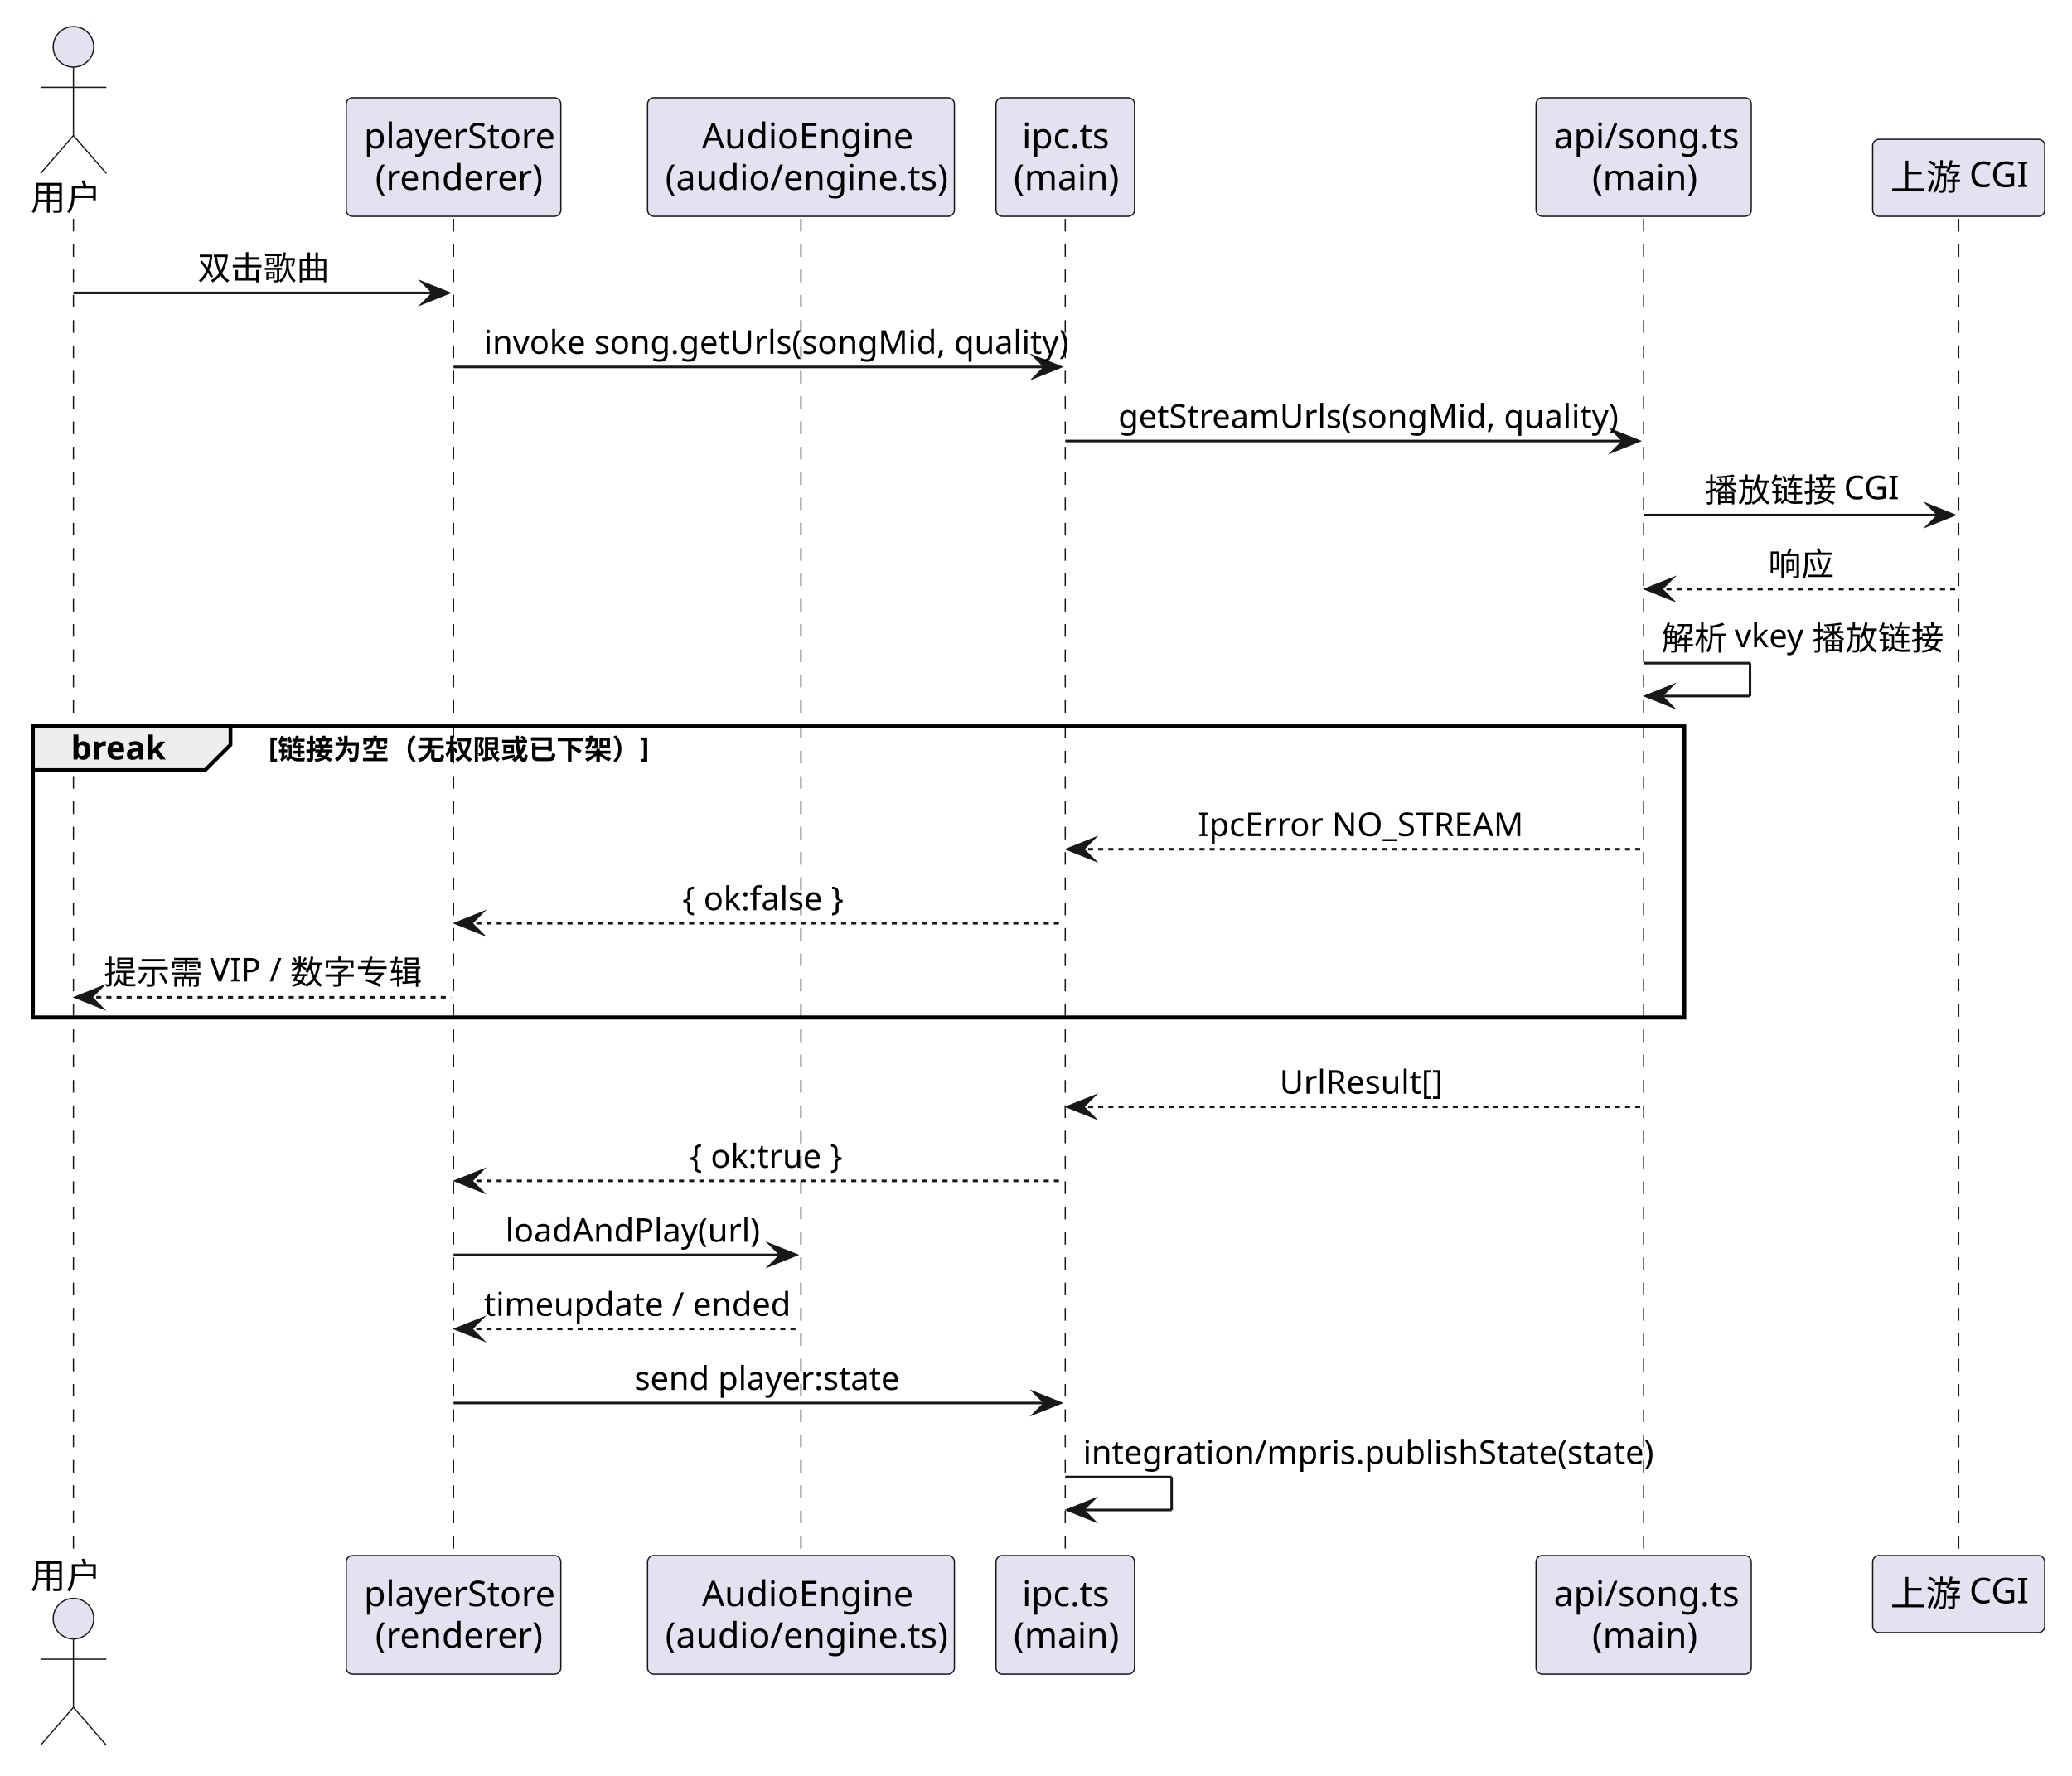
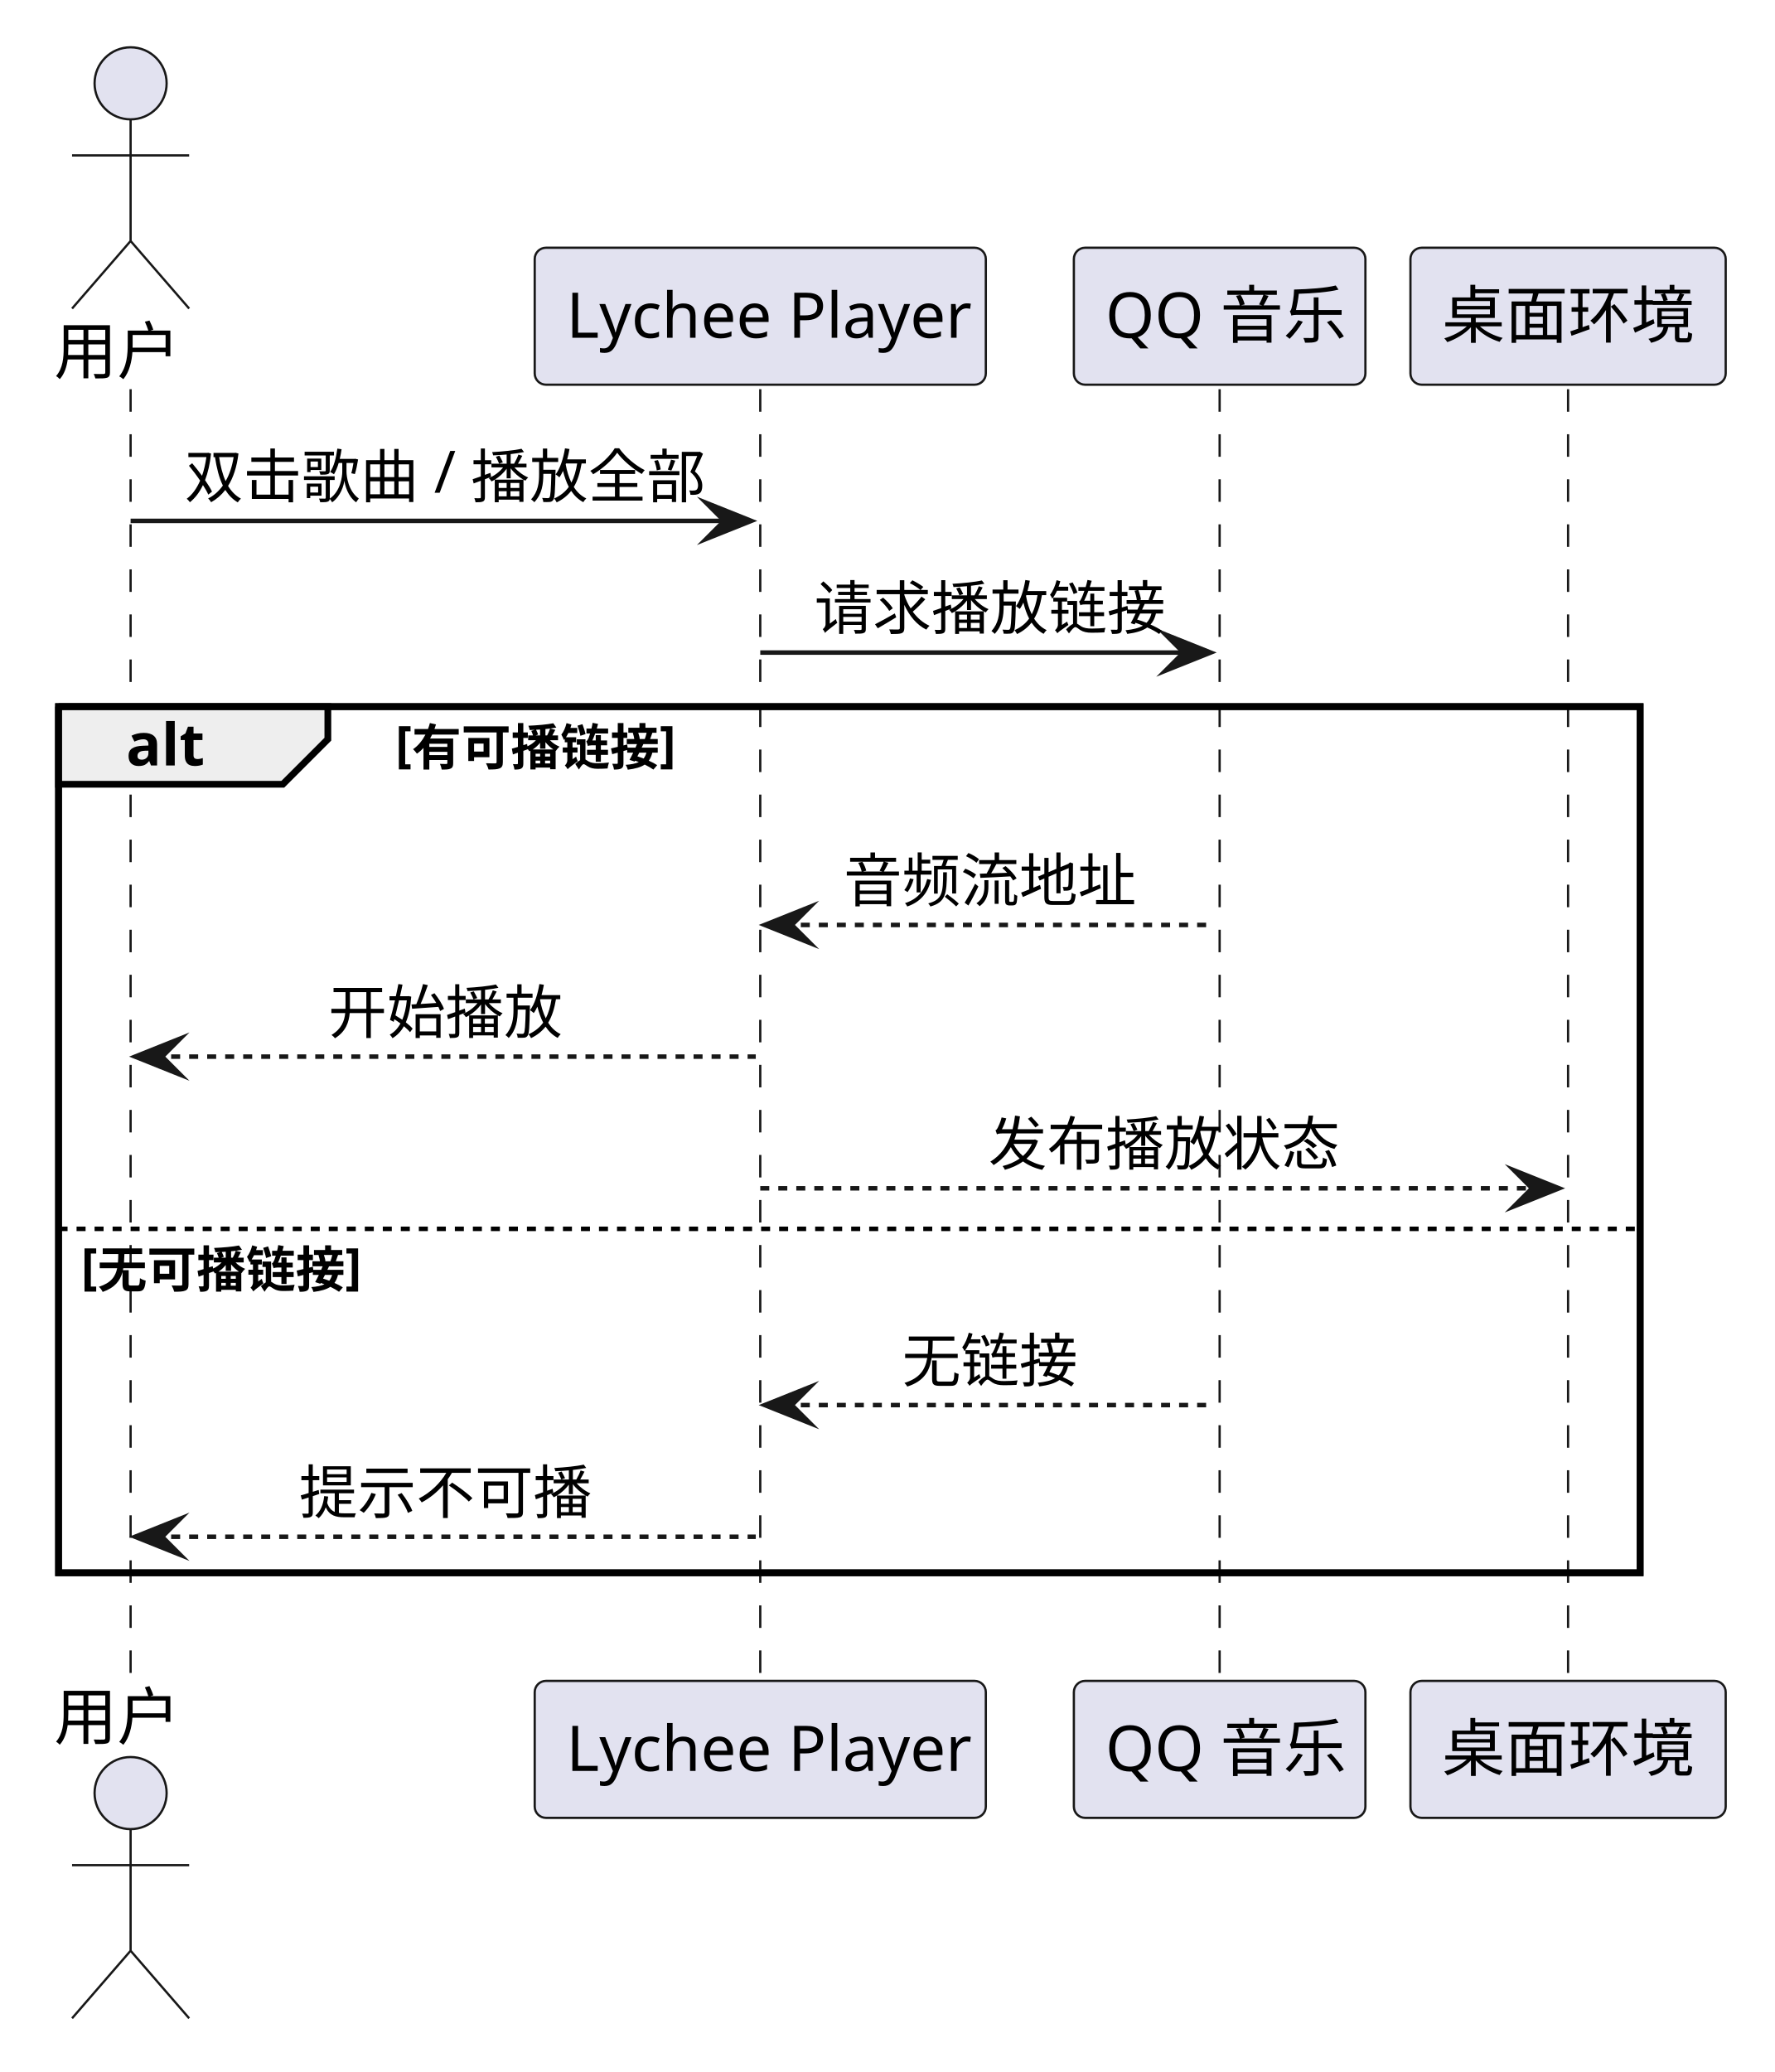
- <svg xmlns="http://www.w3.org/2000/svg" version="1.1" data-diagram-type="SEQUENCE" style="width:818px;height:701px;background:#FFFFFF;" width="818px" height="701px" viewBox="0 0 818 701" zoomAndPan="magnify" preserveAspectRatio="none" contentStyleType="text/css">
+ <svg xmlns="http://www.w3.org/2000/svg" version="1.1" data-diagram-type="SEQUENCE" style="width:394px;height:460px;background:#FFFFFF;" width="394px" height="460px" viewBox="0 0 394 460" zoomAndPan="magnify" preserveAspectRatio="none" contentStyleType="text/css">
  <defs />
  <g font-family="sans-serif" lengthAdjust="spacing">
-     <rect x="13" y="286.813" width="651.889" height="114.938" fill="none" style="stroke:#000;stroke-width:1.5;" />
+     <rect x="13" y="156.875" width="351.181" height="192.297" fill="none" style="stroke:#000;stroke-width:1.5;" />
    <g>
-       <rect x="25.5" y="86.406" width="8" height="527.75" fill="#000" fill-opacity="0" />
-       <line x1="29" y1="86.406" x2="29" y2="614.156" style="stroke:#181818;stroke-width:0.5;stroke-dasharray:5,5;" />
+       <rect x="25.5" y="86.406" width="8" height="286.766" fill="#000" fill-opacity="0" />
+       <line x1="29" y1="86.406" x2="29" y2="373.172" style="stroke:#181818;stroke-width:0.5;stroke-dasharray:5,5;" />
    </g>
    <g>
-       <rect x="175.552" y="86.406" width="8" height="527.75" fill="#000" fill-opacity="0" />
-       <line x1="179.052" y1="86.406" x2="179.052" y2="614.156" style="stroke:#181818;stroke-width:0.5;stroke-dasharray:5,5;" />
+       <rect x="165.313" y="86.406" width="8" height="286.766" fill="#000" fill-opacity="0" />
+       <line x1="168.813" y1="86.406" x2="168.813" y2="373.172" style="stroke:#181818;stroke-width:0.5;stroke-dasharray:5,5;" />
    </g>
    <g>
-       <rect x="312.718" y="86.406" width="8" height="527.75" fill="#000" fill-opacity="0" />
-       <line x1="316.218" y1="86.406" x2="316.218" y2="614.156" style="stroke:#181818;stroke-width:0.5;stroke-dasharray:5,5;" />
+       <rect x="267.313" y="86.406" width="8" height="286.766" fill="#000" fill-opacity="0" />
+       <line x1="270.813" y1="86.406" x2="270.813" y2="373.172" style="stroke:#181818;stroke-width:0.5;stroke-dasharray:5,5;" />
    </g>
    <g>
-       <rect x="417.048" y="86.406" width="8" height="527.75" fill="#000" fill-opacity="0" />
-       <line x1="420.548" y1="86.406" x2="420.548" y2="614.156" style="stroke:#181818;stroke-width:0.5;stroke-dasharray:5,5;" />
-     </g>
-     <g>
-       <rect x="645.389" y="86.406" width="8" height="527.75" fill="#000" fill-opacity="0" />
-       <line x1="648.889" y1="86.406" x2="648.889" y2="614.156" style="stroke:#181818;stroke-width:0.5;stroke-dasharray:5,5;" />
-     </g>
-     <g>
-       <rect x="769.769" y="86.406" width="8" height="527.75" fill="#000" fill-opacity="0" />
-       <line x1="773.269" y1="86.406" x2="773.269" y2="614.156" style="stroke:#181818;stroke-width:0.5;stroke-dasharray:5,5;" />
+       <rect x="344.681" y="86.406" width="8" height="286.766" fill="#000" fill-opacity="0" />
+       <line x1="348.181" y1="86.406" x2="348.181" y2="373.172" style="stroke:#181818;stroke-width:0.5;stroke-dasharray:5,5;" />
    </g>
    <text x="12" y="82.988" fill="#000" font-size="14" textLength="28">用户</text>
    <ellipse cx="29" cy="18.5" rx="8" ry="8" fill="#E2E2F0" style="stroke:#181818;stroke-width:0.5;" />
    <path d="M29,26.5 L29,53.5 M16,34.5 L42,34.5 M29,53.5 L16,68.5 M29,53.5 L42,68.5" style="stroke:#181818;stroke-width:0.5;" fill="none" />
-     <rect x="136.693" y="38.594" width="84.718" height="46.813" fill="#E2E2F0" style="stroke:#181818;stroke-width:0.5;" rx="2.5" ry="2.5" />
-     <text x="143.693" y="58.582" fill="#000" font-size="14" textLength="70.718">playerStore</text>
-     <text x="148.153" y="74.988" fill="#000" font-size="14" textLength="61.797">(renderer)</text>
-     <rect x="255.651" y="38.594" width="121.133" height="46.813" fill="#E2E2F0" style="stroke:#181818;stroke-width:0.5;" rx="2.5" ry="2.5" />
-     <text x="277.096" y="58.582" fill="#000" font-size="14" textLength="78.244">AudioEngine</text>
-     <text x="262.651" y="74.988" fill="#000" font-size="14" textLength="107.133">(audio/engine.ts)</text>
-     <rect x="393.201" y="38.594" width="54.694" height="46.813" fill="#E2E2F0" style="stroke:#181818;stroke-width:0.5;" rx="2.5" ry="2.5" />
-     <text x="403.503" y="58.582" fill="#000" font-size="14" textLength="34.091">ipc.ts</text>
-     <text x="400.201" y="74.988" fill="#000" font-size="14" textLength="40.694">(main)</text>
-     <rect x="606.411" y="38.594" width="84.957" height="46.813" fill="#E2E2F0" style="stroke:#181818;stroke-width:0.5;" rx="2.5" ry="2.5" />
-     <text x="613.411" y="58.582" fill="#000" font-size="14" textLength="70.957">api/song.ts</text>
-     <text x="628.542" y="74.988" fill="#000" font-size="14" textLength="40.694">(main)</text>
-     <rect x="739.304" y="55" width="67.929" height="30.406" fill="#E2E2F0" style="stroke:#181818;stroke-width:0.5;" rx="2.5" ry="2.5" />
-     <text x="746.304" y="74.988" fill="#000" font-size="14" textLength="53.929">上游 CGI</text>
-     <text x="12" y="627.145" fill="#000" font-size="14" textLength="28">用户</text>
-     <ellipse cx="29" cy="639.063" rx="8" ry="8" fill="#E2E2F0" style="stroke:#181818;stroke-width:0.5;" />
-     <path d="M29,647.063 L29,674.063 M16,655.063 L42,655.063 M29,674.063 L16,689.063 M29,674.063 L42,689.063" style="stroke:#181818;stroke-width:0.5;" fill="none" />
-     <rect x="136.693" y="614.156" width="84.718" height="46.813" fill="#E2E2F0" style="stroke:#181818;stroke-width:0.5;" rx="2.5" ry="2.5" />
-     <text x="143.693" y="634.145" fill="#000" font-size="14" textLength="70.718">playerStore</text>
-     <text x="148.153" y="650.551" fill="#000" font-size="14" textLength="61.797">(renderer)</text>
-     <rect x="255.651" y="614.156" width="121.133" height="46.813" fill="#E2E2F0" style="stroke:#181818;stroke-width:0.5;" rx="2.5" ry="2.5" />
-     <text x="277.096" y="634.145" fill="#000" font-size="14" textLength="78.244">AudioEngine</text>
-     <text x="262.651" y="650.551" fill="#000" font-size="14" textLength="107.133">(audio/engine.ts)</text>
-     <rect x="393.201" y="614.156" width="54.694" height="46.813" fill="#E2E2F0" style="stroke:#181818;stroke-width:0.5;" rx="2.5" ry="2.5" />
-     <text x="403.503" y="634.145" fill="#000" font-size="14" textLength="34.091">ipc.ts</text>
-     <text x="400.201" y="650.551" fill="#000" font-size="14" textLength="40.694">(main)</text>
-     <rect x="606.411" y="614.156" width="84.957" height="46.813" fill="#E2E2F0" style="stroke:#181818;stroke-width:0.5;" rx="2.5" ry="2.5" />
-     <text x="613.411" y="634.145" fill="#000" font-size="14" textLength="70.957">api/song.ts</text>
-     <text x="628.542" y="650.551" fill="#000" font-size="14" textLength="40.694">(main)</text>
-     <rect x="739.304" y="614.156" width="67.929" height="30.406" fill="#E2E2F0" style="stroke:#181818;stroke-width:0.5;" rx="2.5" ry="2.5" />
-     <text x="746.304" y="634.145" fill="#000" font-size="14" textLength="53.929">上游 CGI</text>
-     <polygon points="167.052,111.641,177.052,115.641,167.052,119.641,171.052,115.641" fill="#181818" style="stroke:#181818;stroke-width:1;stroke-linejoin:miter;stroke-miterlimit:10;" />
-     <line x1="29" y1="115.641" x2="173.052" y2="115.641" style="stroke:#181818;stroke-width:1;" />
-     <text x="78.026" y="110.467" fill="#000" font-size="13" textLength="52">双击歌曲</text>
-     <polygon points="408.548,140.875,418.548,144.875,408.548,148.875,412.548,144.875" fill="#181818" style="stroke:#181818;stroke-width:1;stroke-linejoin:miter;stroke-miterlimit:10;" />
-     <line x1="179.052" y1="144.875" x2="414.548" y2="144.875" style="stroke:#181818;stroke-width:1;" />
-     <text x="191.052" y="139.701" fill="#000" font-size="13" textLength="217.496">invoke song.getUrls(songMid, quality)</text>
-     <polygon points="636.889,170.109,646.889,174.109,636.889,178.109,640.889,174.109" fill="#181818" style="stroke:#181818;stroke-width:1;stroke-linejoin:miter;stroke-miterlimit:10;" />
-     <line x1="420.548" y1="174.109" x2="642.889" y2="174.109" style="stroke:#181818;stroke-width:1;" />
-     <text x="441.494" y="168.936" fill="#000" font-size="13" textLength="186.45">getStreamUrls(songMid, quality)</text>
-     <polygon points="761.269,199.344,771.269,203.344,761.269,207.344,765.269,203.344" fill="#181818" style="stroke:#181818;stroke-width:1;stroke-linejoin:miter;stroke-miterlimit:10;" />
-     <line x1="648.889" y1="203.344" x2="767.269" y2="203.344" style="stroke:#181818;stroke-width:1;" />
-     <text x="673.041" y="198.17" fill="#000" font-size="13" textLength="76.077">播放链接 CGI</text>
-     <polygon points="659.889,228.578,649.889,232.578,659.889,236.578,655.889,232.578" fill="#181818" style="stroke:#181818;stroke-width:1;stroke-linejoin:miter;stroke-miterlimit:10;" />
-     <line x1="653.889" y1="232.578" x2="772.269" y2="232.578" style="stroke:#181818;stroke-width:1;stroke-dasharray:2,2;" />
-     <text x="698.079" y="227.404" fill="#000" font-size="13" textLength="26">响应</text>
-     <line x1="648.889" y1="261.813" x2="690.889" y2="261.813" style="stroke:#181818;stroke-width:1;" />
-     <line x1="690.889" y1="261.813" x2="690.889" y2="274.813" style="stroke:#181818;stroke-width:1;" />
-     <line x1="649.889" y1="274.813" x2="690.889" y2="274.813" style="stroke:#181818;stroke-width:1;" />
-     <polygon points="659.889,270.813,649.889,274.813,659.889,278.813,655.889,274.813" fill="#181818" style="stroke:#181818;stroke-width:1;stroke-linejoin:miter;stroke-miterlimit:10;" />
-     <text x="655.889" y="256.639" fill="#000" font-size="13" textLength="110.379">解析 vkey 播放链接</text>
-     <path d="M13,286.813 L90.995,286.813 L90.995,294.047 L80.995,304.047 L13,304.047 L13,286.813" style="stroke:#000;stroke-width:1.5;" fill="#EEE" />
-     <rect x="13" y="286.813" width="651.889" height="114.938" fill="none" style="stroke:#000;stroke-width:1.5;" />
-     <text x="28" y="299.873" fill="#000" font-size="13" textLength="32.995" font-weight="700">break</text>
-     <text x="105.995" y="299.018" fill="#000" font-size="11" textLength="149.09" font-weight="700">[链接为空（无权限或已下架）]</text>
-     <polygon points="431.548,331.281,421.548,335.281,431.548,339.281,427.548,335.281" fill="#181818" style="stroke:#181818;stroke-width:1;stroke-linejoin:miter;stroke-miterlimit:10;" />
-     <line x1="425.548" y1="335.281" x2="647.889" y2="335.281" style="stroke:#181818;stroke-width:1;stroke-dasharray:2,2;" />
-     <text x="472.883" y="330.107" fill="#000" font-size="13" textLength="123.671">IpcError NO_STREAM</text>
-     <polygon points="190.052,360.516,180.052,364.516,190.052,368.516,186.052,364.516" fill="#181818" style="stroke:#181818;stroke-width:1;stroke-linejoin:miter;stroke-miterlimit:10;" />
-     <line x1="184.052" y1="364.516" x2="419.548" y2="364.516" style="stroke:#181818;stroke-width:1;stroke-dasharray:2,2;" />
-     <text x="269.423" y="359.342" fill="#000" font-size="13" textLength="60.753">{ ok:false }</text>
-     <polygon points="40,389.75,30,393.75,40,397.75,36,393.75" fill="#181818" style="stroke:#181818;stroke-width:1;stroke-linejoin:miter;stroke-miterlimit:10;" />
-     <line x1="34" y1="393.75" x2="178.052" y2="393.75" style="stroke:#181818;stroke-width:1;stroke-dasharray:2,2;" />
-     <text x="41" y="388.576" fill="#000" font-size="13" textLength="126.052">提示需 VIP / 数字专辑</text>
-     <polygon points="431.548,432.984,421.548,436.984,431.548,440.984,427.548,436.984" fill="#181818" style="stroke:#181818;stroke-width:1;stroke-linejoin:miter;stroke-miterlimit:10;" />
-     <line x1="425.548" y1="436.984" x2="647.889" y2="436.984" style="stroke:#181818;stroke-width:1;stroke-dasharray:2,2;" />
-     <text x="505.177" y="431.811" fill="#000" font-size="13" textLength="59.084">UrlResult[]</text>
-     <polygon points="190.052,462.219,180.052,466.219,190.052,470.219,186.052,466.219" fill="#181818" style="stroke:#181818;stroke-width:1;stroke-linejoin:miter;stroke-miterlimit:10;" />
-     <line x1="184.052" y1="466.219" x2="419.548" y2="466.219" style="stroke:#181818;stroke-width:1;stroke-dasharray:2,2;" />
-     <text x="272.242" y="461.045" fill="#000" font-size="13" textLength="55.117">{ ok:true }</text>
-     <polygon points="304.218,491.453,314.218,495.453,304.218,499.453,308.218,495.453" fill="#181818" style="stroke:#181818;stroke-width:1;stroke-linejoin:miter;stroke-miterlimit:10;" />
-     <line x1="179.052" y1="495.453" x2="310.218" y2="495.453" style="stroke:#181818;stroke-width:1;" />
-     <text x="199.504" y="490.279" fill="#000" font-size="13" textLength="96.262">loadAndPlay(url)</text>
-     <polygon points="190.052,520.688,180.052,524.688,190.052,528.688,186.052,524.688" fill="#181818" style="stroke:#181818;stroke-width:1;stroke-linejoin:miter;stroke-miterlimit:10;" />
-     <line x1="184.052" y1="524.688" x2="315.218" y2="524.688" style="stroke:#181818;stroke-width:1;stroke-dasharray:2,2;" />
-     <text x="191.052" y="519.514" fill="#000" font-size="13" textLength="113.166">timeupdate / ended</text>
-     <polygon points="408.548,549.922,418.548,553.922,408.548,557.922,412.548,553.922" fill="#181818" style="stroke:#181818;stroke-width:1;stroke-linejoin:miter;stroke-miterlimit:10;" />
-     <line x1="179.052" y1="553.922" x2="414.548" y2="553.922" style="stroke:#181818;stroke-width:1;" />
-     <text x="250.475" y="548.748" fill="#000" font-size="13" textLength="98.649">send player:state</text>
-     <line x1="420.548" y1="583.156" x2="462.548" y2="583.156" style="stroke:#181818;stroke-width:1;" />
-     <line x1="462.548" y1="583.156" x2="462.548" y2="596.156" style="stroke:#181818;stroke-width:1;" />
-     <line x1="421.548" y1="596.156" x2="462.548" y2="596.156" style="stroke:#181818;stroke-width:1;" />
-     <polygon points="431.548,592.156,421.548,596.156,431.548,600.156,427.548,596.156" fill="#181818" style="stroke:#181818;stroke-width:1;stroke-linejoin:miter;stroke-miterlimit:10;" />
-     <text x="427.548" y="577.982" fill="#000" font-size="13" textLength="214.341">integration/mpris.publishState(state)</text>
+     <rect x="118.73" y="55" width="100.167" height="30.406" fill="#E2E2F0" style="stroke:#181818;stroke-width:0.5;" rx="2.5" ry="2.5" />
+     <text x="125.73" y="74.988" fill="#000" font-size="14" textLength="86.167">Lychee Player</text>
+     <rect x="238.445" y="55" width="64.736" height="30.406" fill="#E2E2F0" style="stroke:#181818;stroke-width:0.5;" rx="2.5" ry="2.5" />
+     <text x="245.445" y="74.988" fill="#000" font-size="14" textLength="50.736">QQ 音乐</text>
+     <rect x="313.181" y="55" width="70" height="30.406" fill="#E2E2F0" style="stroke:#181818;stroke-width:0.5;" rx="2.5" ry="2.5" />
+     <text x="320.181" y="74.988" fill="#000" font-size="14" textLength="56">桌面环境</text>
+     <text x="12" y="386.16" fill="#000" font-size="14" textLength="28">用户</text>
+     <ellipse cx="29" cy="398.078" rx="8" ry="8" fill="#E2E2F0" style="stroke:#181818;stroke-width:0.5;" />
+     <path d="M29,406.078 L29,433.078 M16,414.078 L42,414.078 M29,433.078 L16,448.078 M29,433.078 L42,448.078" style="stroke:#181818;stroke-width:0.5;" fill="none" />
+     <rect x="118.73" y="373.172" width="100.167" height="30.406" fill="#E2E2F0" style="stroke:#181818;stroke-width:0.5;" rx="2.5" ry="2.5" />
+     <text x="125.73" y="393.16" fill="#000" font-size="14" textLength="86.167">Lychee Player</text>
+     <rect x="238.445" y="373.172" width="64.736" height="30.406" fill="#E2E2F0" style="stroke:#181818;stroke-width:0.5;" rx="2.5" ry="2.5" />
+     <text x="245.445" y="393.16" fill="#000" font-size="14" textLength="50.736">QQ 音乐</text>
+     <rect x="313.181" y="373.172" width="70" height="30.406" fill="#E2E2F0" style="stroke:#181818;stroke-width:0.5;" rx="2.5" ry="2.5" />
+     <text x="320.181" y="393.16" fill="#000" font-size="14" textLength="56">桌面环境</text>
+     <polygon points="156.813,111.641,166.813,115.641,156.813,119.641,160.813,115.641" fill="#181818" style="stroke:#181818;stroke-width:1;stroke-linejoin:miter;stroke-miterlimit:10;" />
+     <line x1="29" y1="115.641" x2="162.813" y2="115.641" style="stroke:#181818;stroke-width:1;" />
+     <text x="41" y="110.467" fill="#000" font-size="13" textLength="115.813">双击歌曲 / 播放全部</text>
+     <polygon points="258.813,140.875,268.813,144.875,258.813,148.875,262.813,144.875" fill="#181818" style="stroke:#181818;stroke-width:1;stroke-linejoin:miter;stroke-miterlimit:10;" />
+     <line x1="168.813" y1="144.875" x2="264.813" y2="144.875" style="stroke:#181818;stroke-width:1;" />
+     <text x="180.813" y="139.701" fill="#000" font-size="13" textLength="78">请求播放链接</text>
+     <path d="M13,156.875 L72.796,156.875 L72.796,164.109 L62.796,174.109 L13,174.109 L13,156.875" style="stroke:#000;stroke-width:1.5;" fill="#EEE" />
+     <rect x="13" y="156.875" width="351.181" height="192.297" fill="none" style="stroke:#000;stroke-width:1.5;" />
+     <text x="28" y="169.936" fill="#000" font-size="13" textLength="14.796" font-weight="700">alt</text>
+     <text x="87.796" y="169.08" fill="#000" font-size="11" textLength="61.09" font-weight="700">[有可播链接]</text>
+     <polygon points="179.813,201.344,169.813,205.344,179.813,209.344,175.813,205.344" fill="#181818" style="stroke:#181818;stroke-width:1;stroke-linejoin:miter;stroke-miterlimit:10;" />
+     <line x1="173.813" y1="205.344" x2="269.813" y2="205.344" style="stroke:#181818;stroke-width:1;stroke-dasharray:2,2;" />
+     <text x="187.313" y="200.17" fill="#000" font-size="13" textLength="65">音频流地址</text>
+     <polygon points="40,230.578,30,234.578,40,238.578,36,234.578" fill="#181818" style="stroke:#181818;stroke-width:1;stroke-linejoin:miter;stroke-miterlimit:10;" />
+     <line x1="34" y1="234.578" x2="167.813" y2="234.578" style="stroke:#181818;stroke-width:1;stroke-dasharray:2,2;" />
+     <text x="72.907" y="229.404" fill="#000" font-size="13" textLength="52">开始播放</text>
+     <polygon points="336.181,259.813,346.181,263.813,336.181,267.813,340.181,263.813" fill="#181818" style="stroke:#181818;stroke-width:1;stroke-linejoin:miter;stroke-miterlimit:10;" />
+     <line x1="168.813" y1="263.813" x2="342.181" y2="263.813" style="stroke:#181818;stroke-width:1;stroke-dasharray:2,2;" />
+     <text x="219.497" y="258.639" fill="#000" font-size="13" textLength="78">发布播放状态</text>
+     <line x1="13" y1="272.813" x2="364.181" y2="272.813" style="stroke:#000;stroke-width:1;stroke-dasharray:2,2;" />
+     <text x="18" y="285.018" fill="#000" font-size="11" textLength="61.09" font-weight="700">[无可播链接]</text>
+     <polygon points="179.813,307.938,169.813,311.938,179.813,315.938,175.813,311.938" fill="#181818" style="stroke:#181818;stroke-width:1;stroke-linejoin:miter;stroke-miterlimit:10;" />
+     <line x1="173.813" y1="311.938" x2="269.813" y2="311.938" style="stroke:#181818;stroke-width:1;stroke-dasharray:2,2;" />
+     <text x="200.313" y="306.764" fill="#000" font-size="13" textLength="39">无链接</text>
+     <polygon points="40,337.172,30,341.172,40,345.172,36,341.172" fill="#181818" style="stroke:#181818;stroke-width:1;stroke-linejoin:miter;stroke-miterlimit:10;" />
+     <line x1="34" y1="341.172" x2="167.813" y2="341.172" style="stroke:#181818;stroke-width:1;stroke-dasharray:2,2;" />
+     <text x="66.407" y="335.998" fill="#000" font-size="13" textLength="65">提示不可播</text>
  </g>
</svg>
